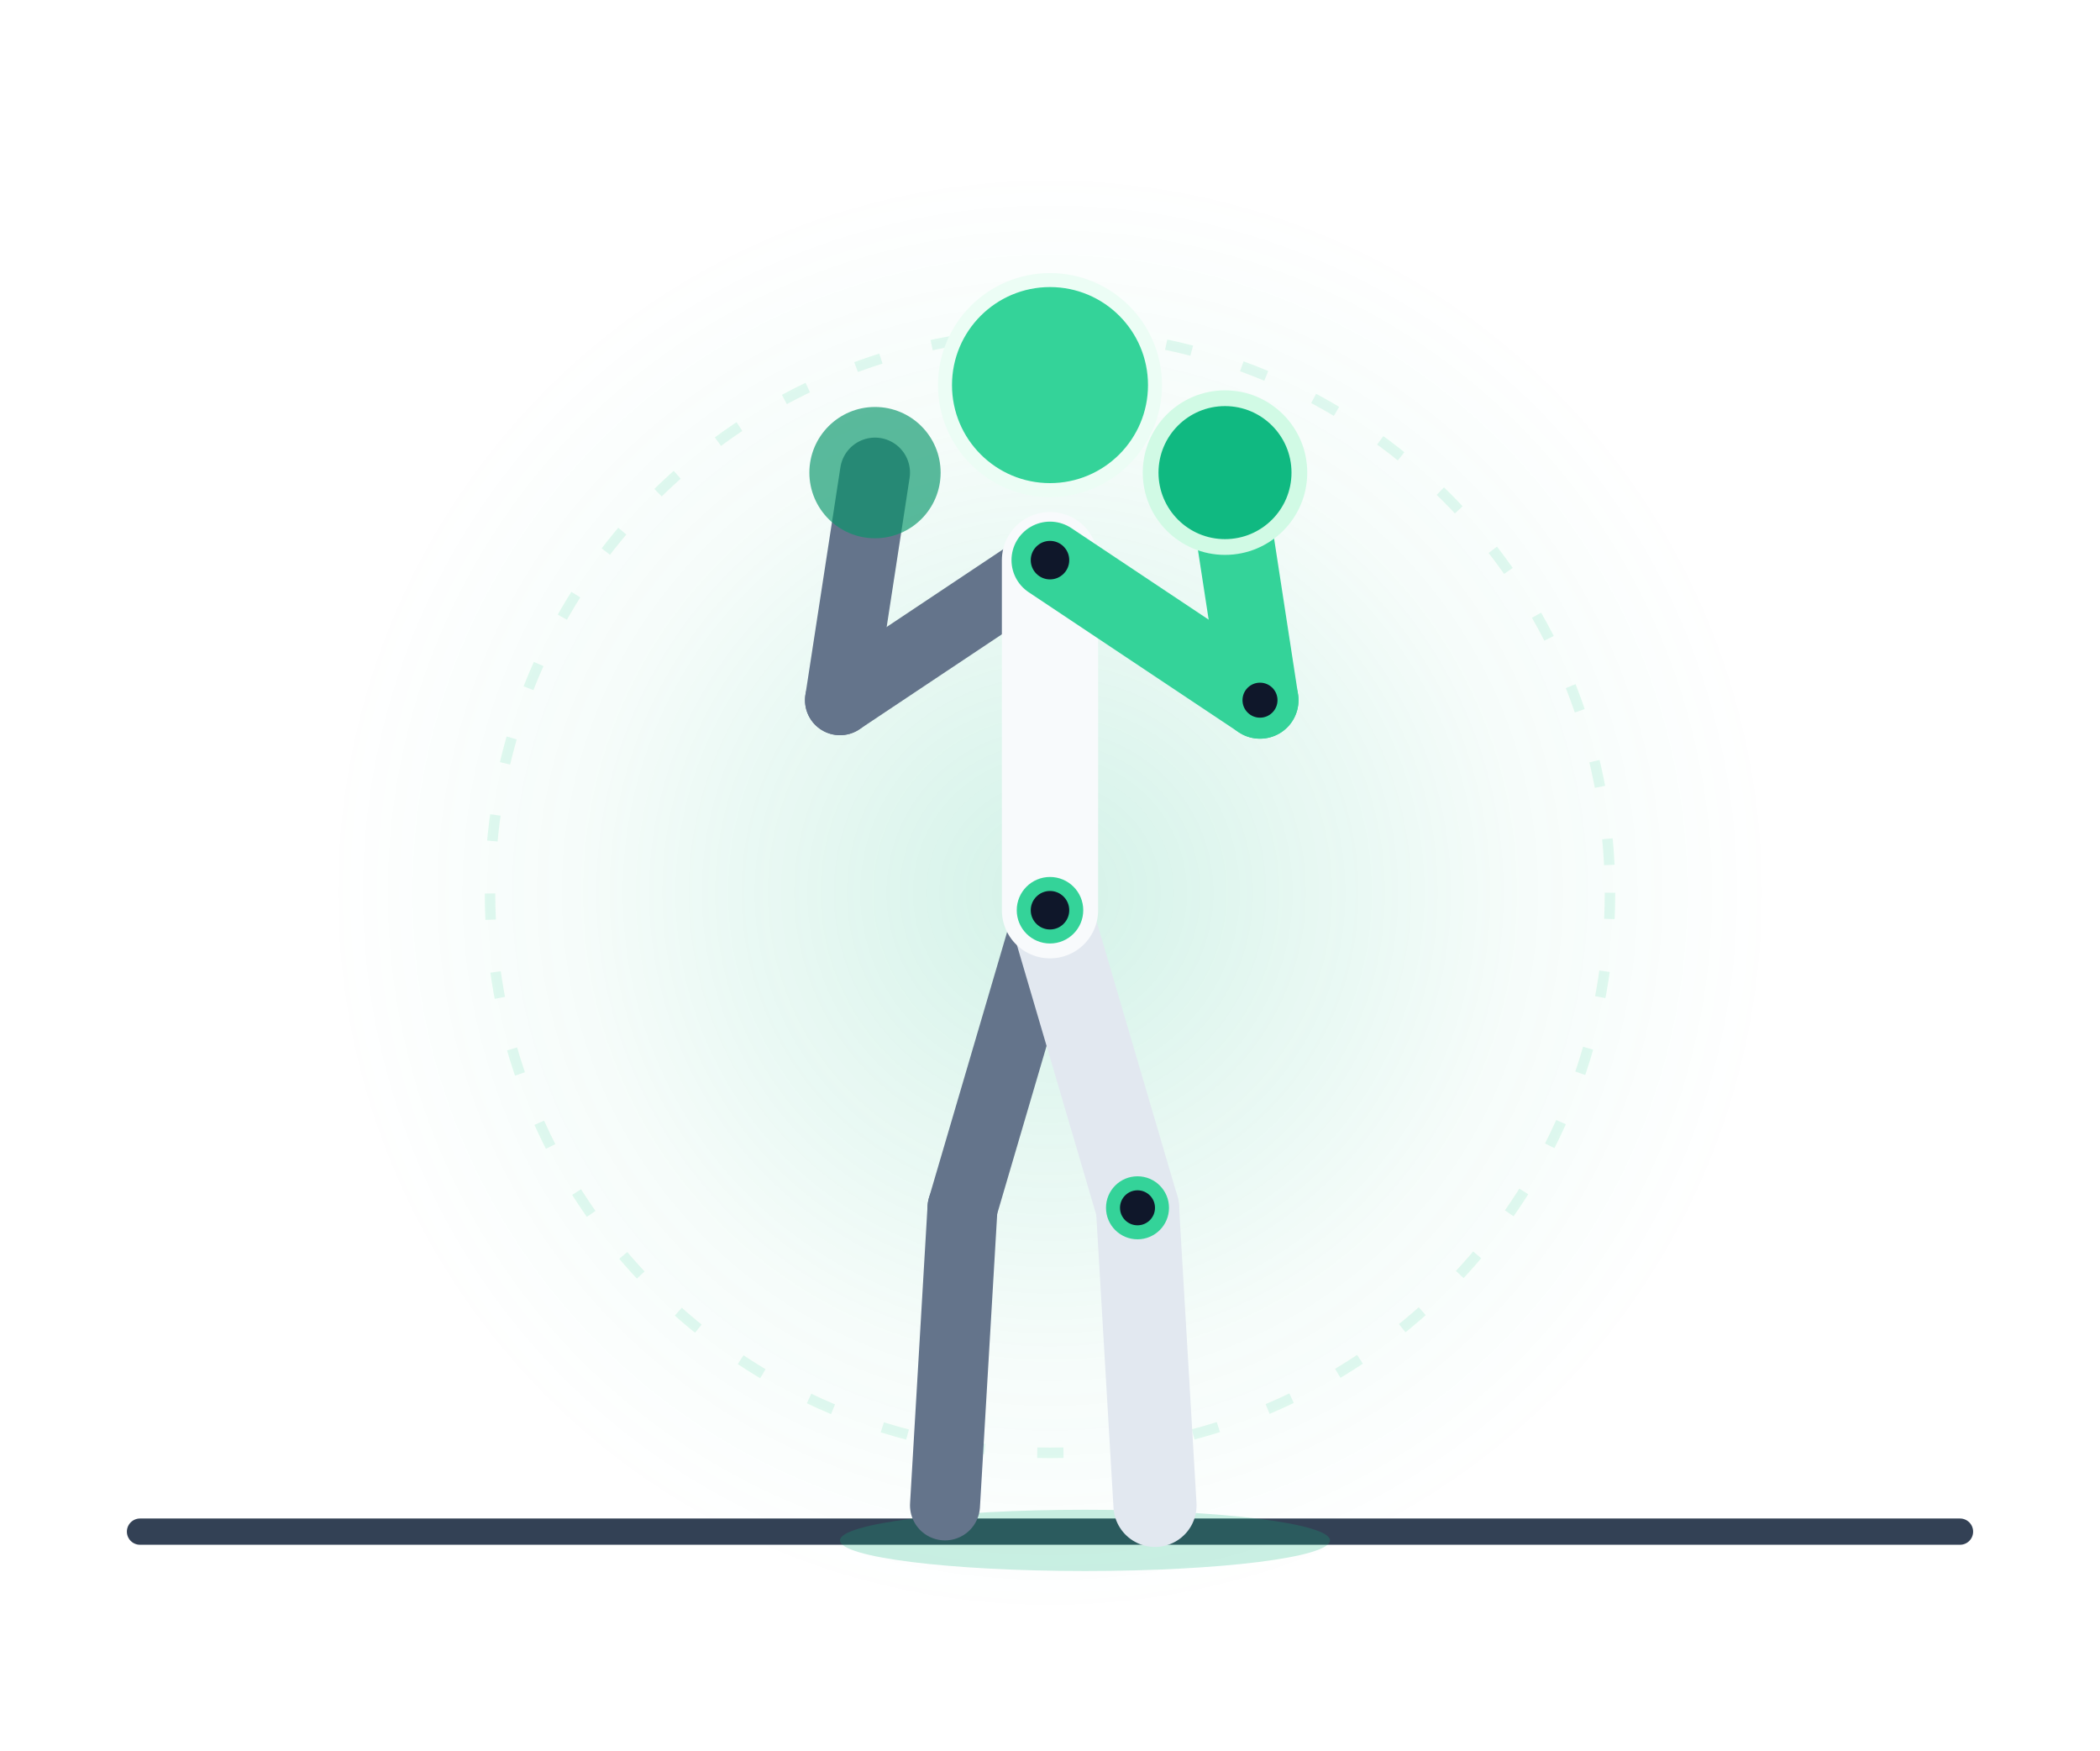
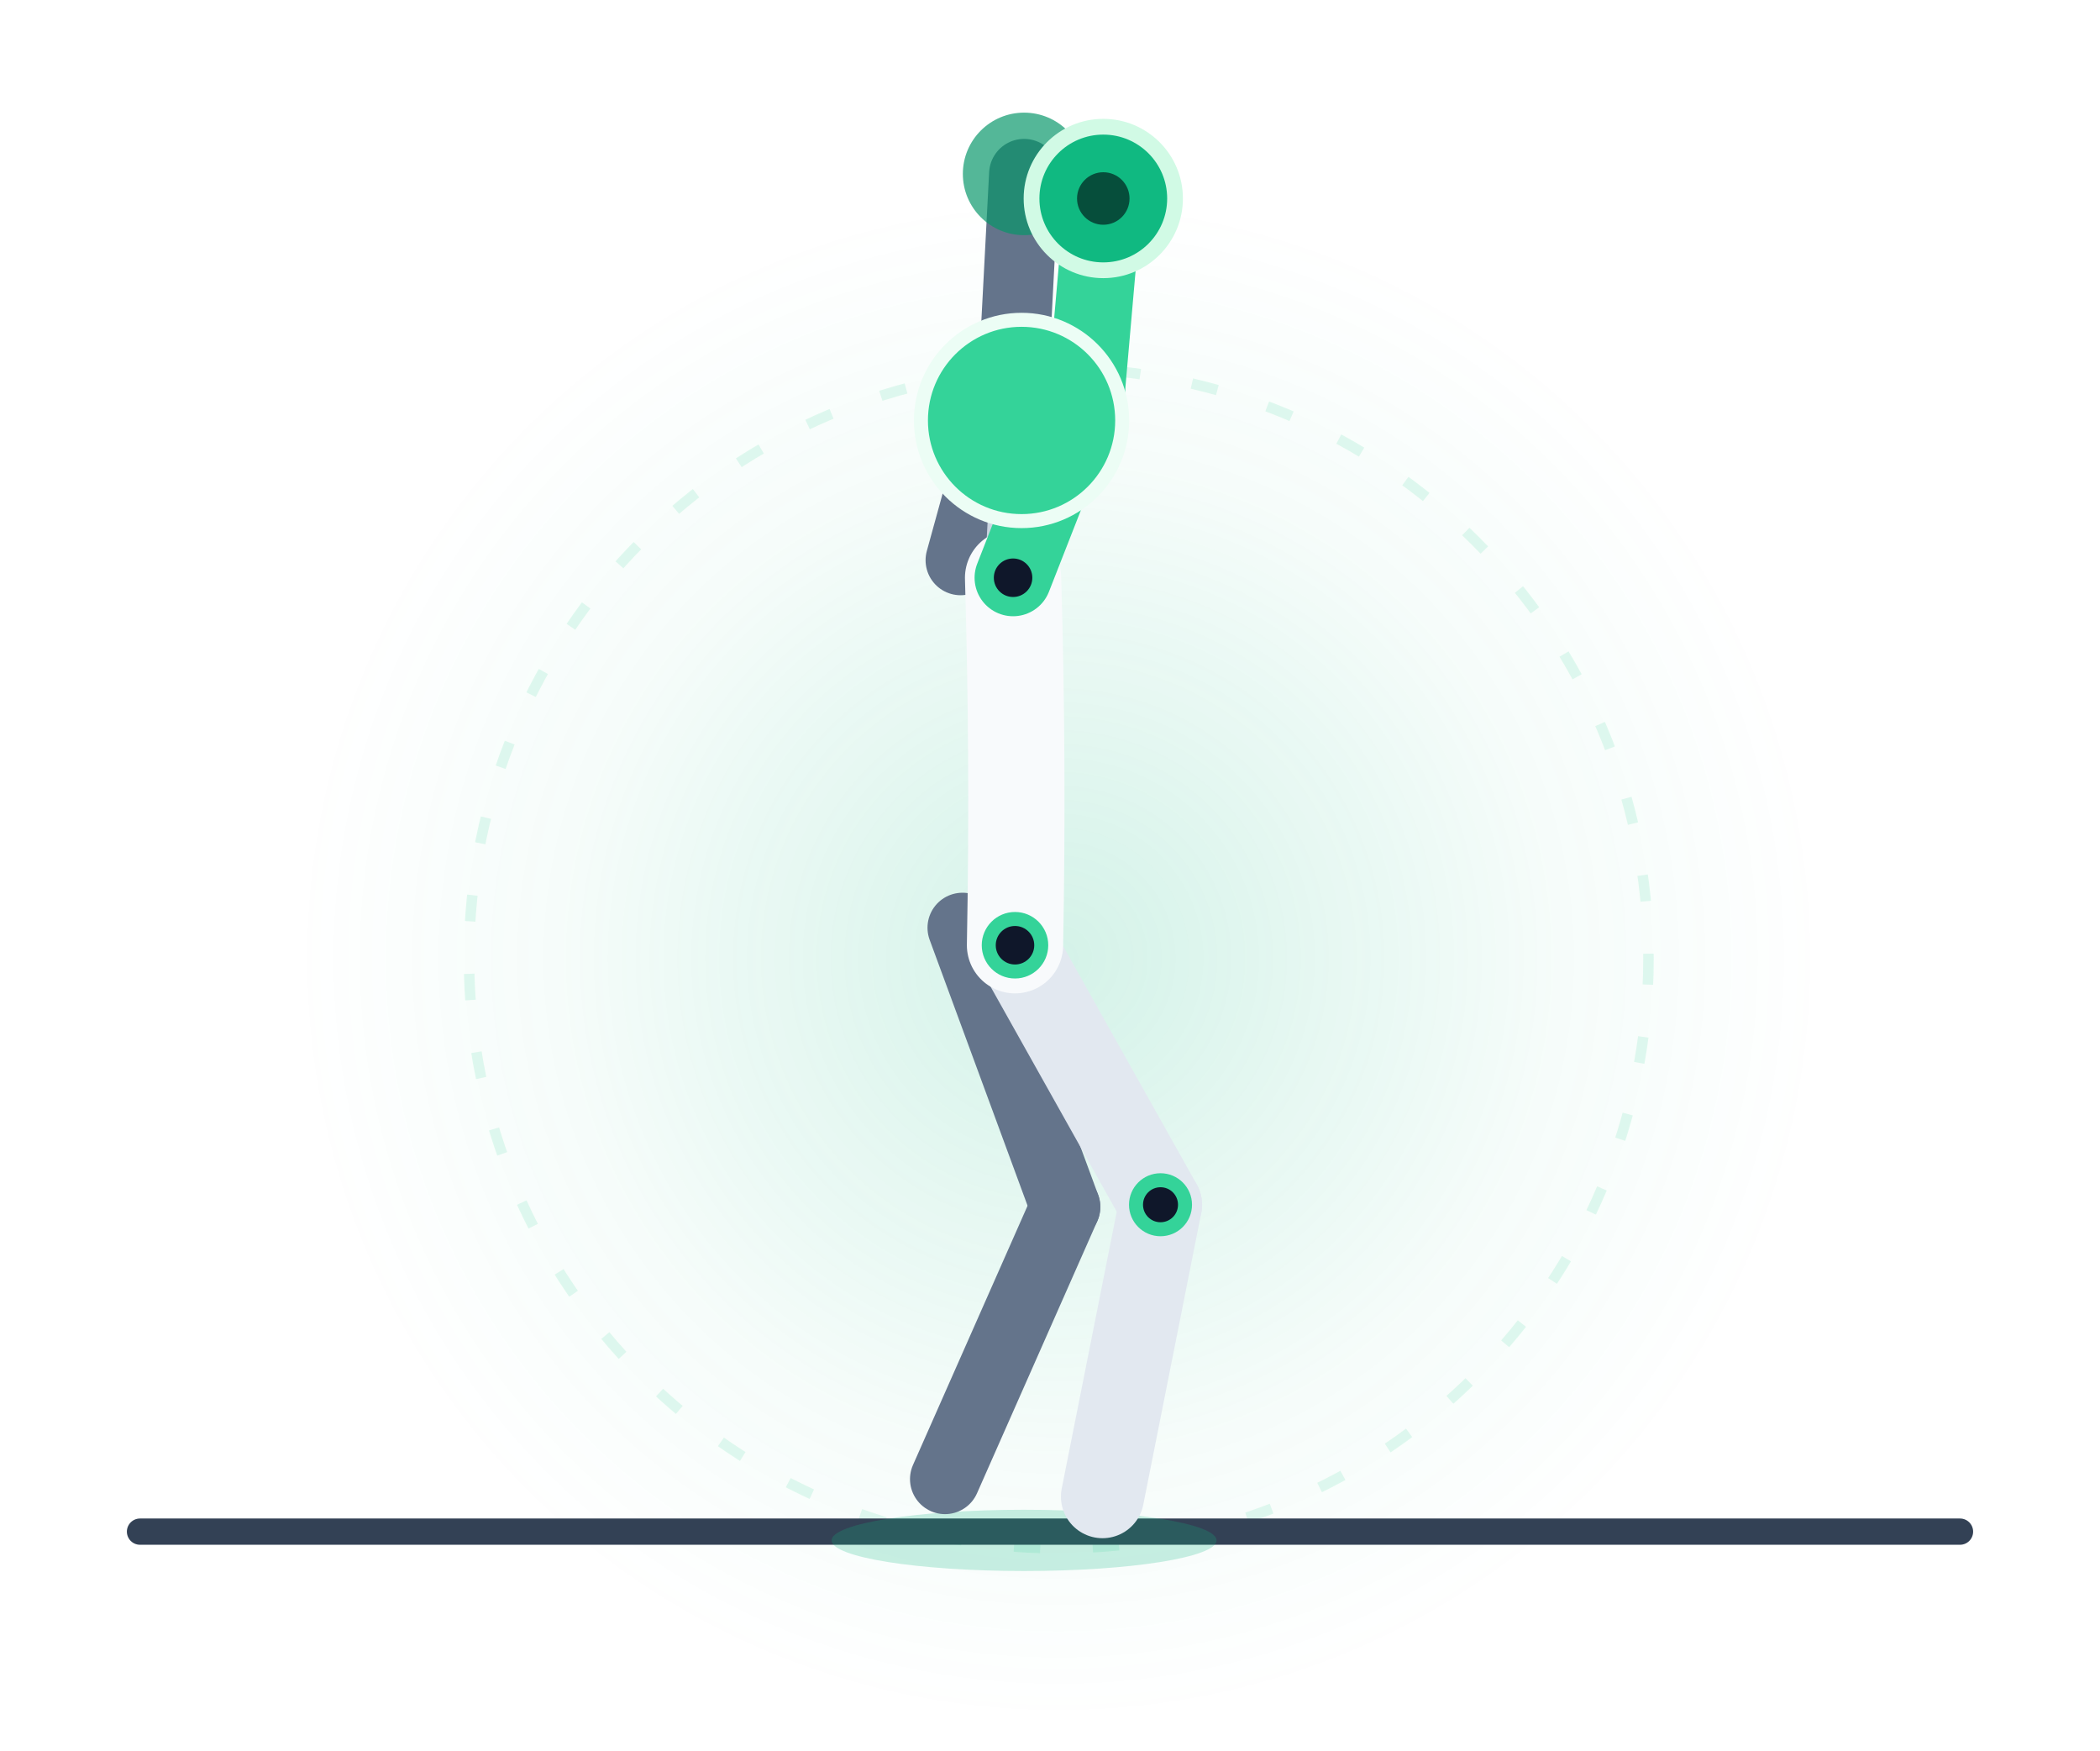
- <svg xmlns="http://www.w3.org/2000/svg" viewBox="0 0 240 200" preserveAspectRatio="xMidYMid meet" class="exercise-svg" role="img" aria-label="overhead_press" data-archetype="overhead_press" data-pose-a="{&quot;head&quot;:[120,44],&quot;shoulder&quot;:[120,64],&quot;hip&quot;:[120,104],&quot;elbow_f&quot;:[144,80],&quot;hand_f&quot;:[140,54],&quot;elbow_b&quot;:[96,80],&quot;hand_b&quot;:[100,54],&quot;knee_f&quot;:[130,138],&quot;foot_f&quot;:[132,172],&quot;knee_b&quot;:[110,138],&quot;foot_b&quot;:[108,172]}" data-pose-b="{&quot;head&quot;:[120,44],&quot;shoulder&quot;:[120,64],&quot;hip&quot;:[120,104],&quot;elbow_f&quot;:[135,40],&quot;hand_f&quot;:[132,16],&quot;elbow_b&quot;:[105,40],&quot;hand_b&quot;:[108,16],&quot;knee_f&quot;:[130,138],&quot;foot_f&quot;:[132,172],&quot;knee_b&quot;:[110,138],&quot;foot_b&quot;:[108,172]}">
+ <svg xmlns="http://www.w3.org/2000/svg" viewBox="0 0 240 200" preserveAspectRatio="xMidYMid meet" class="exercise-svg" role="img" aria-label="Overhead Press" data-archetype="overhead_press" data-bones="{&quot;lumbar&quot;:21.0,&quot;thoracic&quot;:21.0,&quot;neck&quot;:18.0,&quot;uarm&quot;:23.0,&quot;farm&quot;:22.0,&quot;thigh&quot;:34.0,&quot;shin&quot;:34.0,&quot;back_dx&quot;:-6.0,&quot;back_dy&quot;:-2.0}" data-pose-a="{&quot;hip_x&quot;:116,&quot;hip_y&quot;:108,&quot;lumbar&quot;:-88,&quot;thoracic&quot;:-89,&quot;neck&quot;:-86,&quot;uarm_f&quot;:52,&quot;farm_f&quot;:-76,&quot;uarm_b&quot;:46,&quot;farm_b&quot;:-78,&quot;thigh_f&quot;:60.71,&quot;shin_f&quot;:101.25,&quot;thigh_b&quot;:69.78,&quot;shin_b&quot;:113.86}" data-pose-b="{&quot;hip_x&quot;:116,&quot;hip_y&quot;:108,&quot;lumbar&quot;:-89,&quot;thoracic&quot;:-92,&quot;neck&quot;:-87,&quot;uarm_f&quot;:-82,&quot;farm_f&quot;:-86,&quot;uarm_b&quot;:-88,&quot;farm_b&quot;:-88,&quot;thigh_f&quot;:60.71,&quot;shin_f&quot;:101.25,&quot;thigh_b&quot;:69.78,&quot;shin_b&quot;:113.86}" data-equipment="dumbbell">
  <defs>
    <radialGradient id="glow-overhead_press" cx="50%" cy="50%" r="50%">
      <stop offset="0%" stop-color="#10b981" stop-opacity="0.18" />
      <stop offset="65%" stop-color="#10b981" stop-opacity="0.04" />
      <stop offset="100%" stop-color="#10b981" stop-opacity="0" />
    </radialGradient>
  </defs>
-   <circle class="js-aura" cx="120" cy="102" r="82" fill="url(#glow-overhead_press)" />
-   <circle class="js-ring" cx="120" cy="102" r="64" fill="none" stroke="#34d399" stroke-opacity="0.14" stroke-width="1.2" stroke-dasharray="3 6" />
+   <circle class="js-aura" cx="121.0" cy="109.5" r="87.20" fill="url(#glow-overhead_press)" />
+   <circle class="js-ring" cx="121.0" cy="109.5" r="67.40" fill="none" stroke="#34d399" stroke-opacity="0.14" stroke-width="1.2" stroke-dasharray="3 6" />
  <line x1="16" y1="175" x2="224" y2="175" stroke="#334155" stroke-width="3" stroke-linecap="round" />
-   <ellipse class="js-shadow" cx="124.0" cy="176" rx="28" ry="3.5" fill="#10b981" fill-opacity="0.22" />
+   <ellipse class="js-shadow" cx="117.04" cy="176" rx="22.00" ry="3.5" fill="#10b981" fill-opacity="0.22" />
  <g stroke="#64748b" stroke-width="8" stroke-linecap="round">
-     <line class="js-thigh-b" x1="120" y1="104" x2="110" y2="138" />
-     <line class="js-shin-b" x1="110" y1="138" x2="108" y2="172" />
-     <line class="js-uarm-b" x1="120" y1="64" x2="96" y2="80" />
-     <line class="js-farm-b" x1="96" y1="80" x2="100" y2="54" />
+     <line class="js-thigh-b" x1="110.00" y1="106.00" x2="121.75" y2="137.90" />
+     <line class="js-shin-b" x1="121.75" y1="137.90" x2="108.00" y2="169.00" />
+     <line class="js-uarm-b" x1="109.78" y1="64.01" x2="115.89" y2="41.84" />
+     <line class="js-farm-b" x1="115.89" y1="41.84" x2="117.04" y2="19.87" />
  </g>
-   <circle class="js-weight-b" cx="100" cy="54" r="7.5" fill="#059669" fill-opacity="0.65" />
+   <circle class="js-weight-b" cx="117.04" cy="19.87" r="7" fill="#059669" fill-opacity="0.68" />
  <g stroke="#e2e8f0" stroke-width="9.5" stroke-linecap="round">
-     <line class="js-thigh-f" x1="120" y1="104" x2="130" y2="138" />
-     <line class="js-shin-f" x1="130" y1="138" x2="132" y2="172" />
+     <line class="js-thigh-f" x1="116.00" y1="108.00" x2="132.63" y2="137.65" />
+     <line class="js-shin-f" x1="132.63" y1="137.65" x2="126.00" y2="171.00" />
  </g>
-   <line class="js-torso" x1="120" y1="64" x2="120" y2="104" stroke="#f8fafc" stroke-width="11" stroke-linecap="round" />
+   <line class="js-neck" x1="115.78" y1="66.01" x2="116.75" y2="48.04" stroke="#cbd5e1" stroke-width="6.5" stroke-linecap="round" />
+   <path class="js-torso" d="M 116.00 108.00 Q 116.40 87.00 115.78 66.01" fill="none" stroke="#f8fafc" stroke-width="11" stroke-linecap="round" stroke-linejoin="round" />
  <g stroke="#34d399" stroke-width="8.8" stroke-linecap="round">
-     <line class="js-uarm-f" x1="120" y1="64" x2="144" y2="80" />
-     <line class="js-farm-f" x1="144" y1="80" x2="140" y2="54" />
+     <line class="js-uarm-f" x1="115.78" y1="66.01" x2="124.17" y2="44.60" />
+     <line class="js-farm-f" x1="124.17" y1="44.60" x2="126.09" y2="22.68" />
  </g>
  <g fill="#0f172a" stroke="#34d399" stroke-width="1.6">
-     <circle class="js-j-shoulder" cx="120" cy="64" r="3" />
-     <circle class="js-j-hip" cx="120" cy="104" r="3" />
-     <circle class="js-j-knee" cx="130" cy="138" r="2.8" />
-     <circle class="js-j-elbow" cx="144" cy="80" r="2.8" />
+     <circle class="js-j-shoulder" cx="115.78" cy="66.01" r="3" />
+     <circle class="js-j-hip" cx="116.00" cy="108.00" r="3" />
+     <circle class="js-j-knee" cx="132.63" cy="137.65" r="2.8" />
+     <circle class="js-j-elbow" cx="124.17" cy="44.60" r="2.8" />
  </g>
-   <circle class="js-head" cx="120" cy="44" r="12" fill="#34d399" stroke="#ecfdf5" stroke-width="1.6" />
-   <circle class="js-weight" cx="140" cy="54" r="8.5" fill="#10b981" stroke="#d1fae5" stroke-width="1.8" />
+   <circle class="js-head" cx="116.75" cy="48.04" r="11.5" fill="#34d399" stroke="#ecfdf5" stroke-width="1.6" />
+   <circle class="js-weight" cx="126.09" cy="22.68" r="8.2" fill="#10b981" stroke="#d1fae5" stroke-width="1.8" />
+   <circle class="js-weight-cap" cx="126.09" cy="22.68" r="3" fill="#064e3b" />
</svg>
